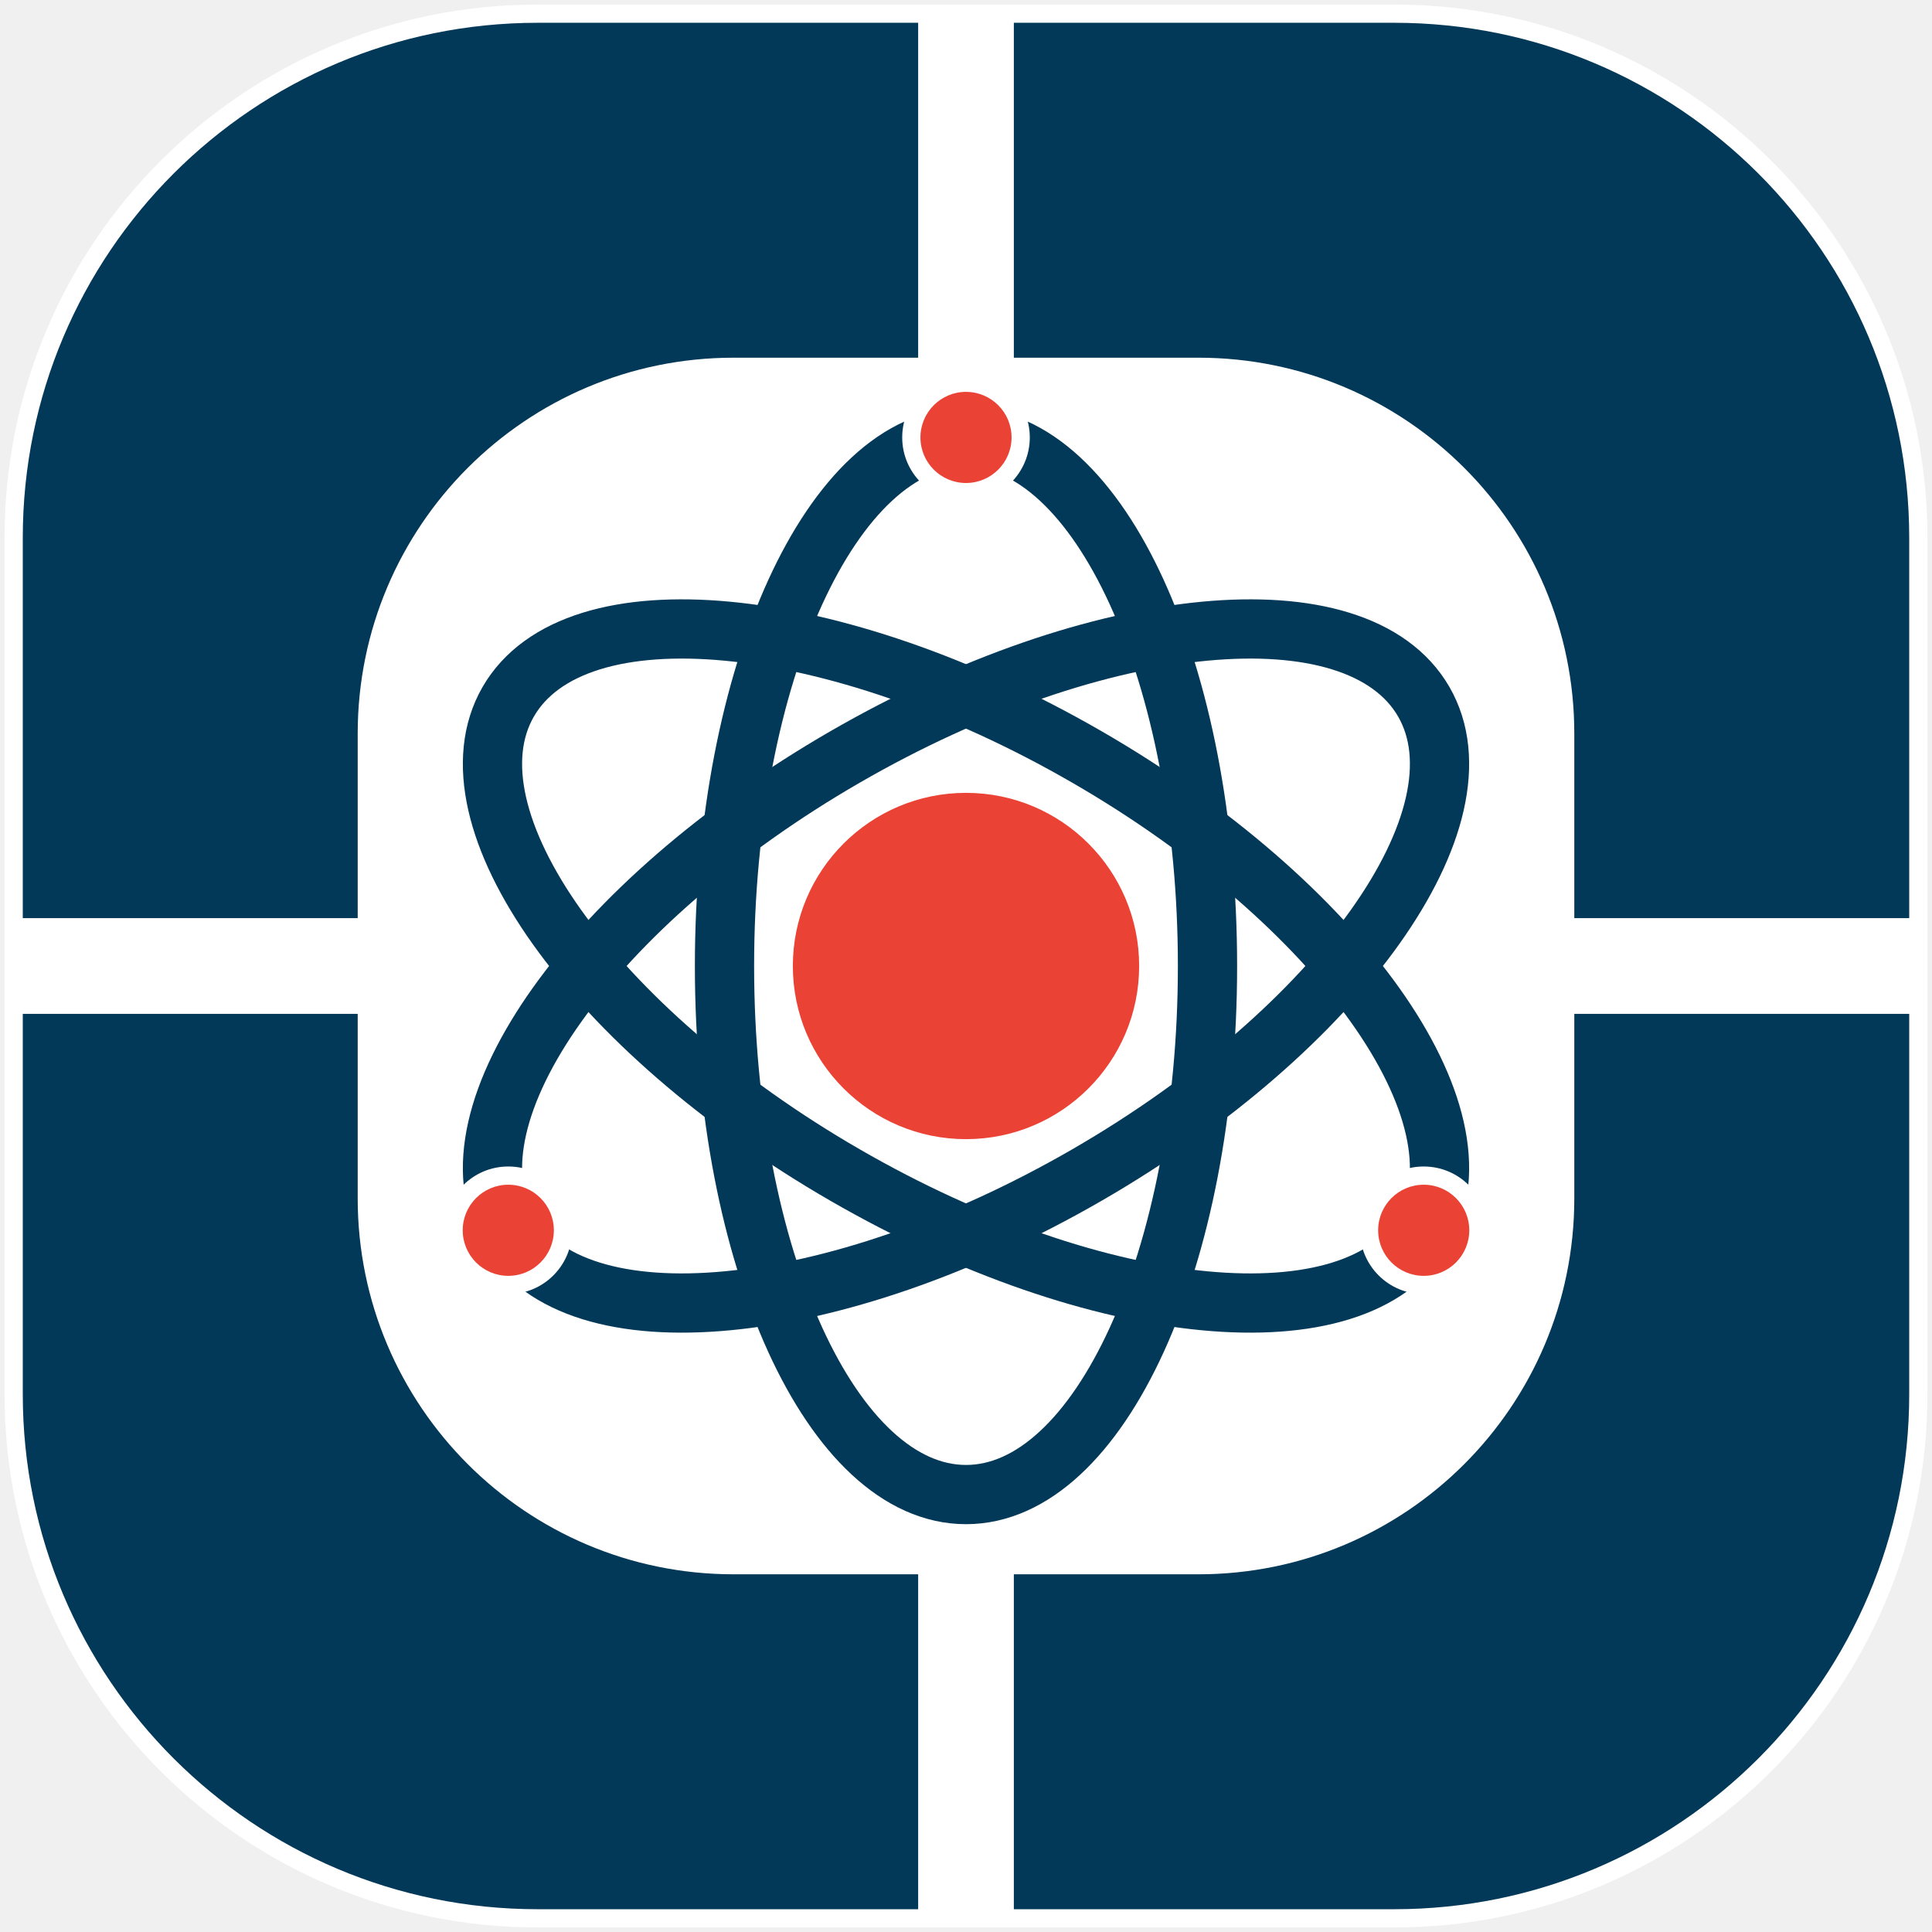
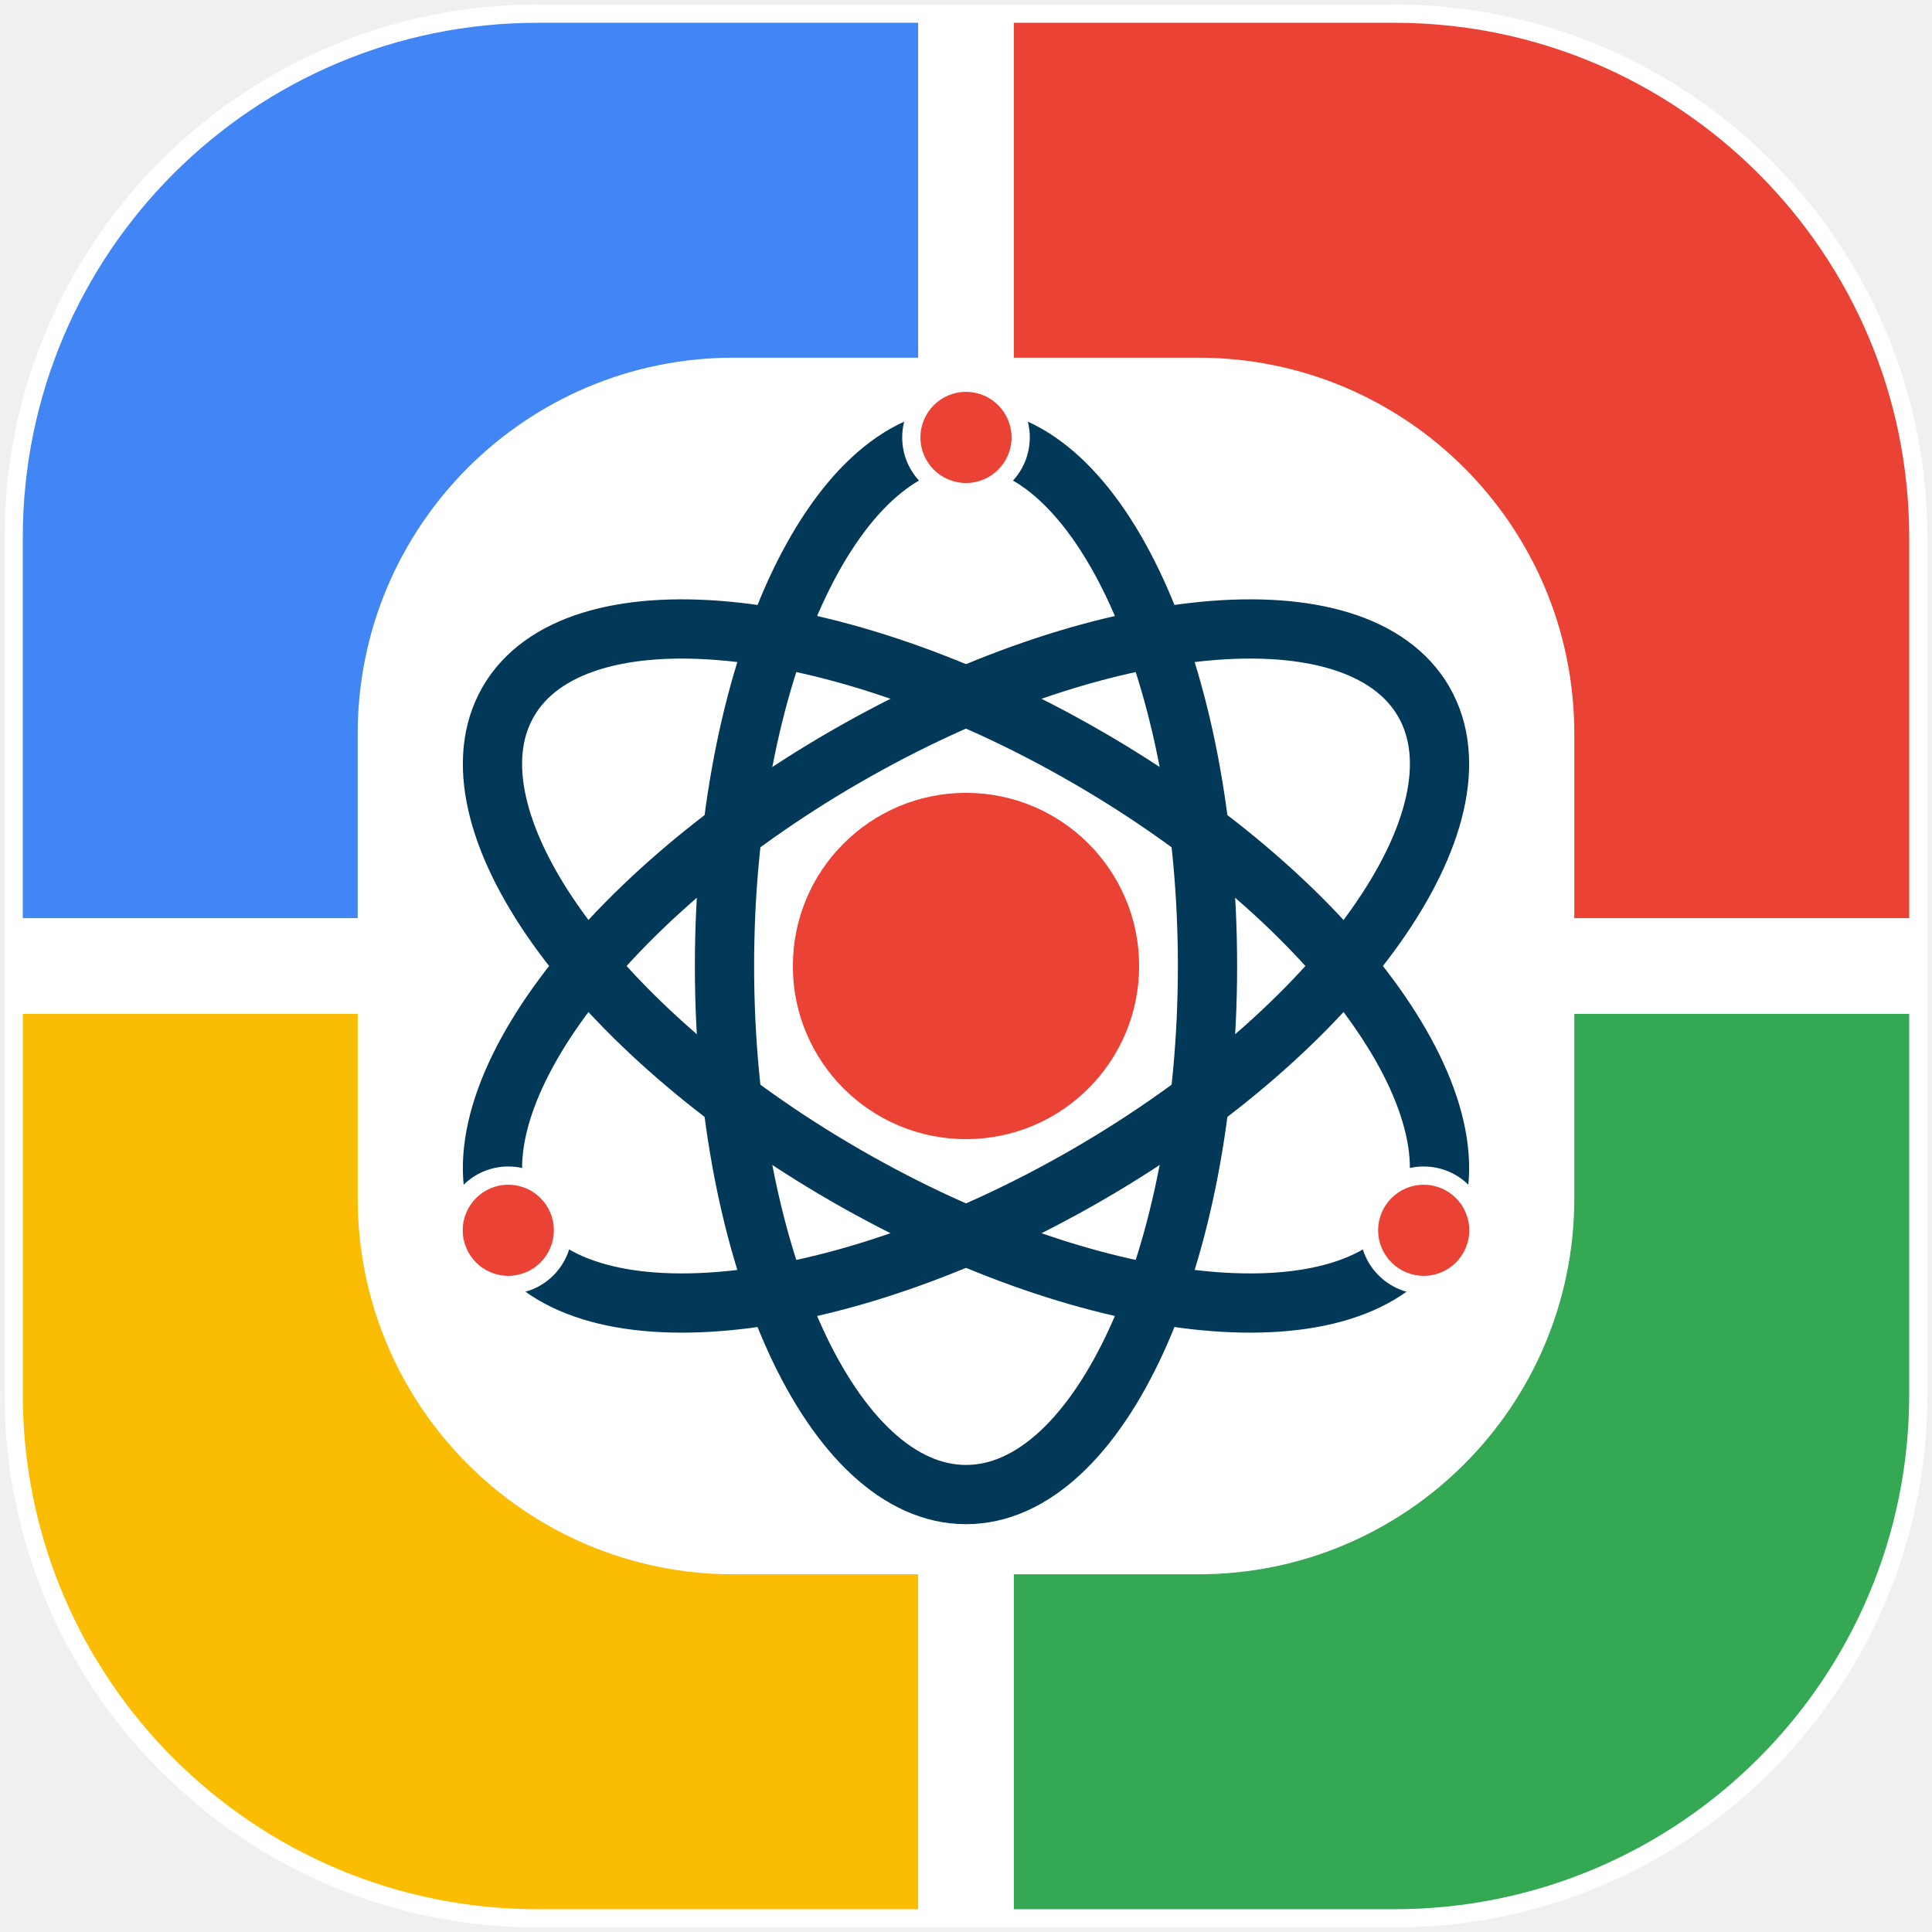
<svg xmlns="http://www.w3.org/2000/svg" viewBox="0 0 848 848" width="848" height="848">
  <rect x="403" y="10" width="42" height="828" fill="#FFFFFF" />
  <rect x="10" y="403" width="828" height="42" fill="#FFFFFF" />
  <rect x="157" y="157" width="534" height="534" rx="165" fill="#FFFFFF" />
  <rect x="10" y="10" width="828" height="828" rx="226" fill="#FFFFFF" stroke="#FFFFFF" stroke-width="16" />
-   <path d="M 403 10 L 236 10 A 226 226 0 0 0 10 236 L 10 403 L 157 403 L 157 322 A 165 165 0 0 1 322 157 L 403 157 Z" fill="#023858" />
-   <path d="M 445 10 L 612 10 A 226 226 0 0 1 838 236 L 838 403 L 691 403 L 691 322 A 165 165 0 0 0 526 157 L 445 157 Z" fill="#023858" />
-   <path d="M 10 445 L 10 612 A 226 226 0 0 0 236 838 L 403 838 L 403 691 L 322 691 A 165 165 0 0 1 157 526 L 157 445 Z" fill="#023858" />
-   <path d="M 838 445 L 838 612 A 226 226 0 0 1 612 838 L 445 838 L 445 691 L 526 691 A 165 165 0 0 0 691 526 L 691 445 Z" fill="#023858" />
+   <path d="M 403 10 L 236 10 A 226 226 0 0 0 10 236 L 10 403 L 157 403 L 157 322 A 165 165 0 0 1 322 157 L 403 157 Z" fill="#4285F4" />
+   <path d="M 445 10 L 612 10 A 226 226 0 0 1 838 236 L 838 403 L 691 403 L 691 322 A 165 165 0 0 0 526 157 L 445 157 Z" fill="#EA4335" />
+   <path d="M 10 445 L 10 612 A 226 226 0 0 0 236 838 L 403 838 L 403 691 L 322 691 A 165 165 0 0 1 157 526 L 157 445 Z" fill="#FBBC04" />
+   <path d="M 838 445 L 838 612 A 226 226 0 0 1 612 838 L 445 838 L 445 691 L 526 691 A 165 165 0 0 0 691 526 L 691 445 Z" fill="#34A853" />
  <circle cx="424" cy="424" r="76" fill="#EA4335" />
  <g id="orbits" transform="translate(424, 424)" fill="none" stroke="#023858" stroke-width="26">
    <ellipse rx="232" ry="106" transform="rotate(30)" />
    <ellipse rx="232" ry="106" transform="rotate(90)" />
    <ellipse rx="232" ry="106" transform="rotate(150)" />
  </g>
  <g id="electrons">
    <circle cx="424.0" cy="192.0" r="28" fill="#FFFFFF" />
    <circle cx="424.0" cy="192.0" r="20" fill="#EA4335" />
    <circle cx="223.1" cy="540.0" r="28" fill="#FFFFFF" />
    <circle cx="223.1" cy="540.0" r="20" fill="#EA4335" />
    <circle cx="624.9" cy="540.0" r="28" fill="#FFFFFF" />
    <circle cx="624.9" cy="540.0" r="20" fill="#EA4335" />
  </g>
</svg>
